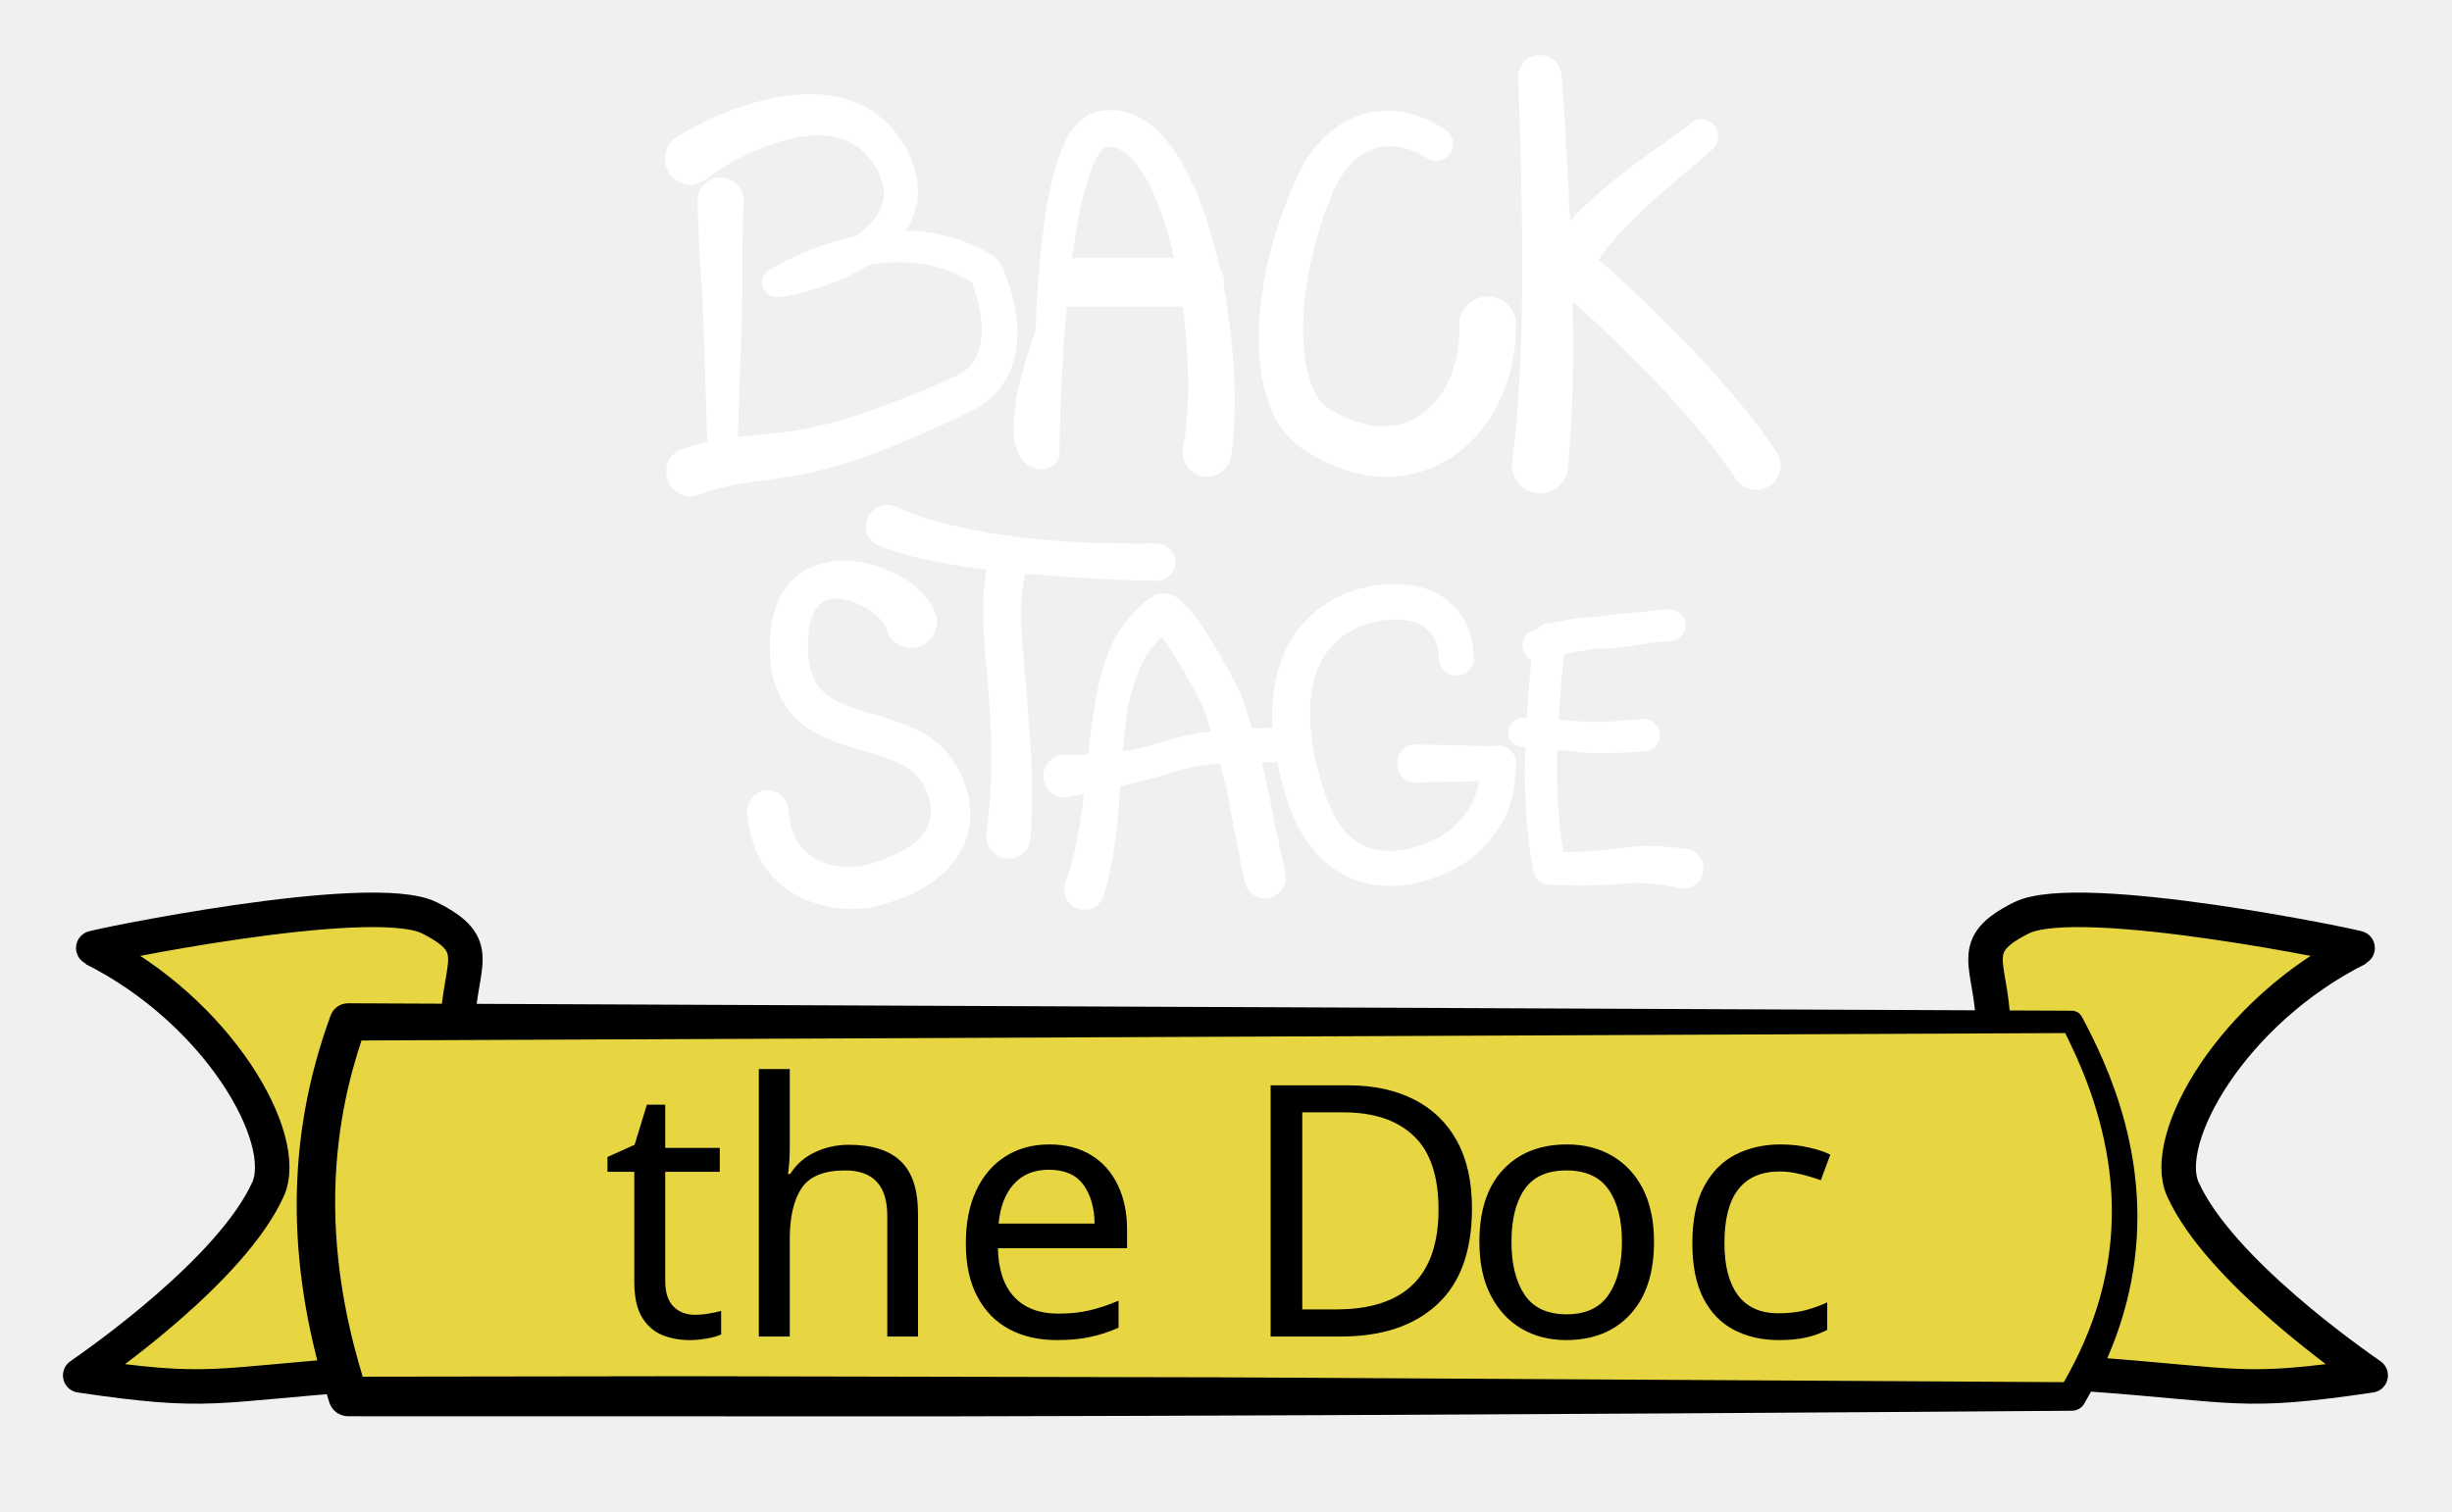
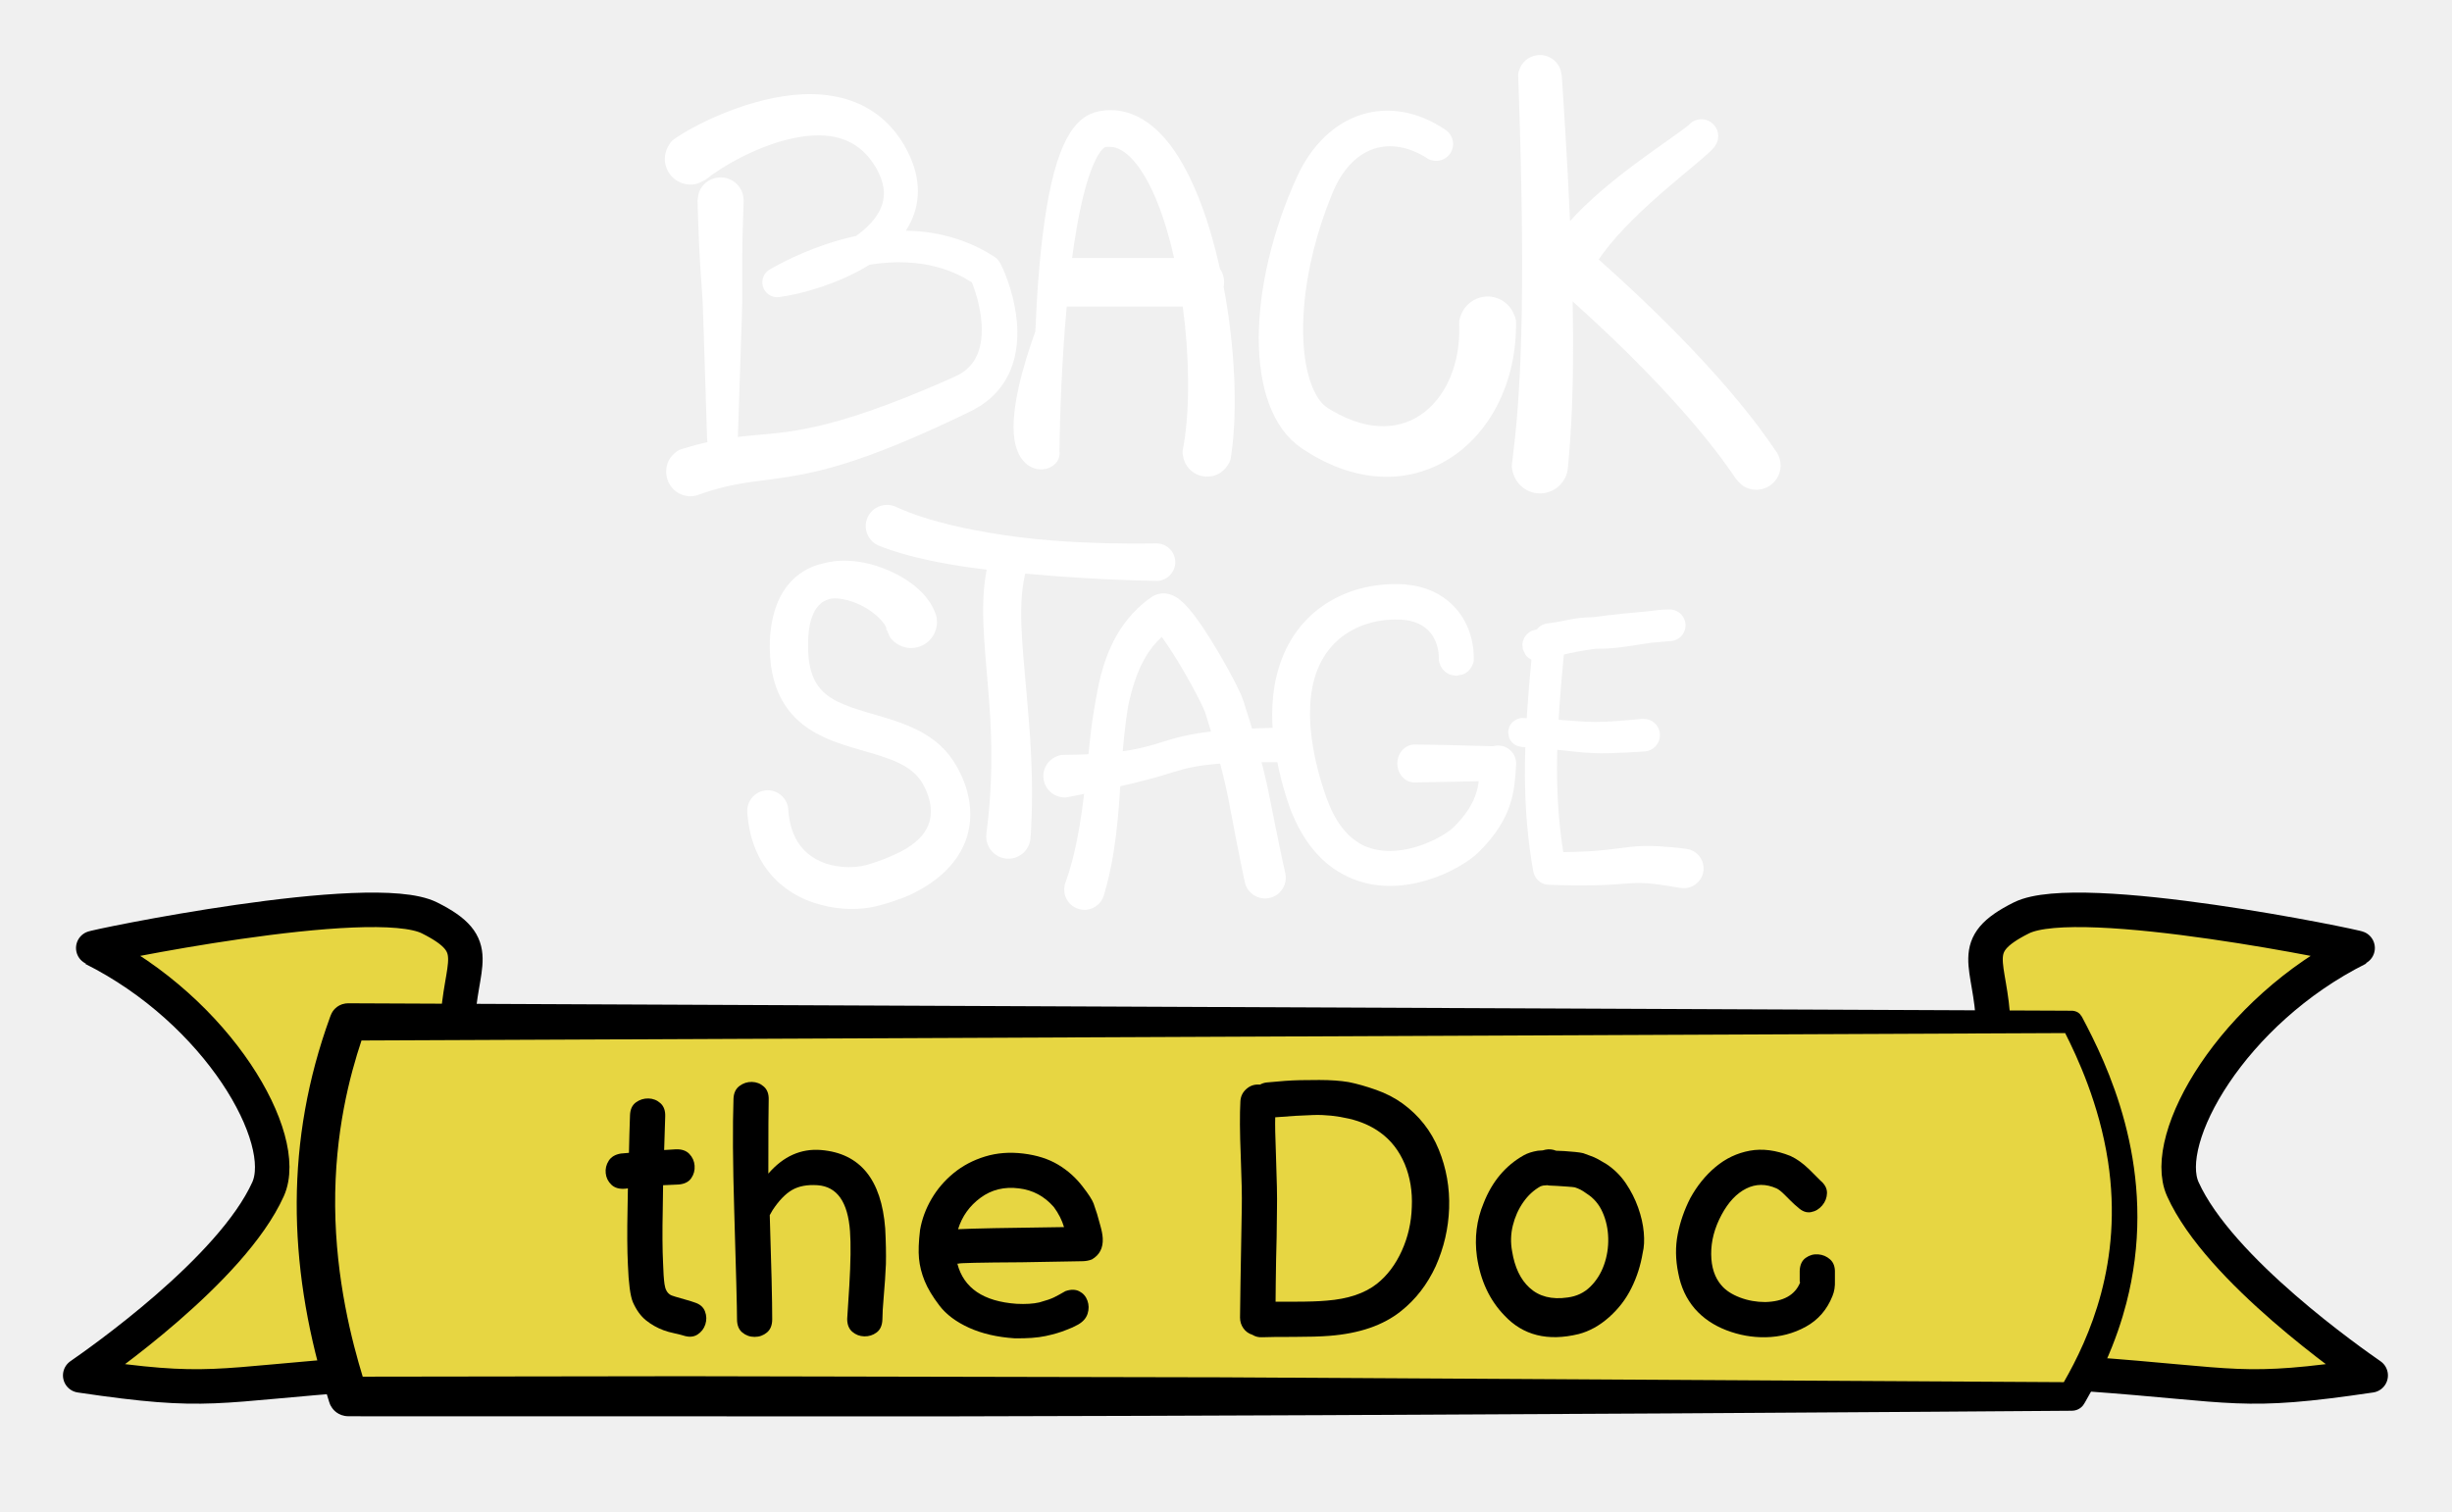
<svg xmlns="http://www.w3.org/2000/svg" xmlns:ns1="https://www.affinity.studio/" width="100%" height="100%" viewBox="0 0 1265 780" version="1.1" xml:space="preserve" style="fill-rule:evenodd;clip-rule:evenodd;stroke-linecap:round;stroke-linejoin:round;stroke-miterlimit:1.5;">
  <g transform="matrix(1,0,0,1,-1901.431,-3305.4)">
    <g id="Plan-de-travail15" ns1:id="Plan de travail15" transform="matrix(1.038724,0,0,1.285742,-98.12602,263.4906)">
      <rect x="1925.014" y="2365.879" width="1217.29" height="606.383" style="fill:none;" />
      <g transform="matrix(0.96272,0,0,1.09069,94.45477,-269.5553)">
        <g transform="matrix(1,0,0,0.713091,-73.43706,784.4616)">
          <path d="M3003.265,2817.569C3002.101,2784.966 2988.833,2776.516 3017.746,2762.059C3047.6,2747.132 3192.492,2777.258 3191.515,2777.747C3126.391,2810.309 3089.304,2876.026 3101.01,2902.04C3119.801,2943.796 3188.965,2991.927 3197.928,2998.165C3130.306,3008.183 3130.379,3003.09 3050.328,2997.372" style="fill:rgb(231,214,66);stroke:black;stroke-width:17.8px;" />
        </g>
        <g transform="matrix(-1,-0,-0,0.713091,5140.755,784.4616)">
          <path d="M3003.265,2817.569C3002.101,2784.966 2988.833,2776.516 3017.746,2762.059C3047.6,2747.132 3192.492,2777.258 3191.515,2777.747C3126.391,2810.309 3089.304,2876.026 3101.01,2902.04C3119.801,2943.796 3188.965,2991.927 3197.928,2998.165C3130.306,3008.183 3130.379,3003.09 3050.328,2997.372" style="fill:rgb(231,214,66);stroke:black;stroke-width:17.8px;" />
        </g>
        <g transform="matrix(21.03557,0,0,0.89681,-34166.592,1203.098)">
          <path d="M1765.437,1772.103C1767.067,1823.332 1767.249,1874.561 1765.437,1925.79L1723.16,1925.79C1722.207,1876.011 1722.01,1825.08 1723.16,1772.103L1765.437,1772.103Z" style="fill:rgb(231,214,66);" />
          <path d="M1765.679,1769.952L1765.679,1769.949C1766.308,1789.675 1767.458,1829.76 1766.888,1878.846C1766.778,1888.362 1766.514,1906.3 1765.759,1928.141C1765.755,1928.26 1765.723,1929.178 1765.703,1929.579C1765.688,1929.88 1765.599,1931.642 1765.437,1931.662C1763.229,1931.938 1750.313,1933.549 1737.841,1933.967L1723.539,1933.928C1723.413,1933.924 1723.286,1933.944 1723.16,1933.911C1722.909,1933.845 1722.787,1931.008 1722.767,1930.527C1722.752,1930.181 1722.739,1929.814 1722.727,1929.433C1722.711,1928.894 1722.699,1928.494 1722.589,1922.273C1721.682,1871.172 1721.612,1820.93 1722.716,1770.13C1722.719,1769.991 1722.742,1768.954 1722.759,1768.434C1722.774,1767.958 1722.867,1765.12 1723.091,1764.553C1723.114,1764.494 1723.137,1764.465 1723.16,1764.466L1765.084,1767.494C1765.201,1767.504 1765.319,1767.499 1765.437,1767.525C1765.45,1767.528 1765.526,1767.544 1765.596,1768.372C1765.619,1768.646 1765.626,1768.782 1765.628,1768.824C1765.656,1769.356 1765.651,1769.421 1765.679,1769.952ZM1765.27,1776.692L1723.487,1779.736C1723.205,1793.927 1722.827,1817.373 1722.841,1847.706C1722.856,1877.972 1723.258,1903.449 1723.517,1917.678L1731.42,1917.493L1744.579,1917.941L1765.237,1919.932C1765.854,1901.925 1766.699,1870.845 1766.321,1829.34C1766.105,1805.649 1765.562,1786.372 1765.27,1776.692Z" />
        </g>
      </g>
      <g transform="matrix(3.642293,0,0,2.942532,-6345.227,1429.637)">
-         <text x="2352.683px" y="500.476px" style="font-family:'BalsamiqSans-Regular', 'Balsamiq Sans';font-size:48px;">the D<tspan x="2469.707px " y="500.476px ">o</tspan>c</text>
+         <path d="M2363.771,500.332C2364.539,500.588 2365.187,500.548 2365.715,500.212C2366.243,499.876 2366.603,499.412 2366.795,498.82C2366.987,498.228 2366.971,497.636 2366.747,497.044C2366.523,496.452 2366.043,496.044 2365.307,495.82C2365.051,495.724 2364.667,495.604 2364.155,495.46C2363.643,495.316 2363.171,495.18 2362.739,495.052C2362.307,494.924 2362.059,494.828 2361.995,494.764C2361.579,494.508 2361.323,494.028 2361.227,493.324C2361.131,492.62 2361.067,491.692 2361.035,490.54C2360.939,488.652 2360.923,486.204 2360.987,483.196C2360.987,482.492 2361.003,481.372 2361.035,479.836L2363.147,479.74C2363.947,479.676 2364.523,479.388 2364.875,478.876C2365.227,478.364 2365.379,477.796 2365.331,477.172C2365.283,476.548 2365.043,476.012 2364.611,475.564C2364.179,475.116 2363.563,474.908 2362.763,474.94L2361.179,475.036L2361.323,470.476C2361.355,469.676 2361.139,469.068 2360.675,468.652C2360.211,468.236 2359.667,468.02 2359.043,468.004C2358.419,467.988 2357.851,468.164 2357.339,468.532C2356.827,468.9 2356.555,469.484 2356.523,470.284C2356.459,472.012 2356.411,473.724 2356.379,475.42L2355.275,475.516C2354.507,475.644 2353.955,475.972 2353.619,476.5C2353.283,477.028 2353.147,477.596 2353.211,478.204C2353.275,478.812 2353.531,479.332 2353.979,479.764C2354.427,480.196 2355.051,480.38 2355.851,480.316L2356.235,480.268C2356.203,481.612 2356.187,482.572 2356.187,483.148C2356.123,486.22 2356.139,488.732 2356.235,490.684C2356.331,493.212 2356.555,494.908 2356.907,495.772C2357.387,496.86 2357.987,497.692 2358.707,498.268C2359.427,498.844 2360.219,499.292 2361.083,499.612C2361.499,499.772 2362.011,499.916 2362.619,500.044C2363.195,500.172 2363.579,500.268 2363.771,500.332Z" />
+         <path d="M2390.939,498.172C2390.939,497.436 2391.003,496.348 2391.131,494.908C2391.259,493.468 2391.355,492.028 2391.419,490.588C2391.451,489.212 2391.419,487.596 2391.323,485.74C2390.811,479.052 2387.899,475.484 2382.587,475.036C2379.835,474.812 2377.435,475.884 2375.387,478.252C2375.387,472.428 2375.403,469.084 2375.435,468.22C2375.467,467.42 2375.251,466.812 2374.787,466.396C2374.323,465.98 2373.779,465.764 2373.155,465.748C2372.531,465.732 2371.963,465.916 2371.451,466.3C2370.939,466.684 2370.667,467.26 2370.635,468.028C2370.507,471.772 2370.539,476.828 2370.731,483.196C2370.987,491.676 2371.115,496.652 2371.115,498.124C2371.115,498.924 2371.355,499.524 2371.835,499.924C2372.315,500.324 2372.875,500.524 2373.515,500.524C2374.155,500.524 2374.715,500.324 2375.195,499.924C2375.675,499.524 2375.915,498.924 2375.915,498.124C2375.915,495.564 2375.803,490.828 2375.579,483.916C2375.771,483.564 2375.899,483.34 2375.963,483.244C2376.827,481.932 2377.715,481.012 2378.627,480.484C2379.539,479.956 2380.699,479.74 2382.107,479.836C2384.763,480.028 2386.235,482.124 2386.523,486.124C2386.651,487.82 2386.619,490.3 2386.427,493.564C2386.235,496.54 2386.139,498.044 2386.139,498.076C2386.139,498.844 2386.371,499.428 2386.835,499.828C2387.299,500.228 2387.843,500.436 2388.467,500.452C2389.091,500.468 2389.651,500.292 2390.147,499.924C2390.643,499.556 2390.907,498.972 2390.939,498.172Z" />
+         <path d="M2408.939,500.716C2410.667,500.748 2412.091,500.644 2413.211,500.404C2414.331,500.164 2415.275,499.884 2416.043,499.564C2416.587,499.372 2417.115,499.132 2417.627,498.844C2418.299,498.46 2418.731,497.964 2418.923,497.356C2419.115,496.748 2419.107,496.156 2418.899,495.58C2418.691,495.004 2418.323,494.58 2417.795,494.308C2417.267,494.036 2416.635,494.028 2415.899,494.284C2415.291,494.636 2414.779,494.916 2414.363,495.124C2413.947,495.332 2413.275,495.564 2412.347,495.82C2411.515,496.012 2410.475,496.076 2409.227,496.012C2404.715,495.692 2402.027,493.868 2401.163,490.54L2401.307,490.54C2401.307,490.444 2404.187,490.38 2409.947,490.348L2418.155,490.204C2418.635,490.204 2419.083,490.124 2419.499,489.964C2420.555,489.356 2421.051,488.396 2420.987,487.084C2420.955,486.572 2420.851,486.012 2420.675,485.404C2420.499,484.796 2420.347,484.252 2420.219,483.772C2420.059,483.324 2419.899,482.844 2419.739,482.332C2419.547,481.82 2419.051,481.052 2418.251,480.028C2417.323,478.812 2416.203,477.812 2414.891,477.028C2413.579,476.244 2411.995,475.74 2410.139,475.516C2408.283,475.292 2406.547,475.428 2404.931,475.924C2403.315,476.42 2401.891,477.172 2400.659,478.18C2399.427,479.188 2398.419,480.364 2397.635,481.708C2396.851,483.052 2396.331,484.46 2396.075,485.932C2395.883,487.532 2395.835,488.836 2395.931,489.844C2396.027,490.852 2396.283,491.868 2396.699,492.892C2397.115,493.916 2397.787,495.036 2398.715,496.252C2399.643,497.468 2400.987,498.476 2402.747,499.276C2404.507,500.076 2406.571,500.556 2408.939,500.716ZM2401.259,485.836C2401.803,484.076 2402.827,482.644 2404.331,481.54C2405.835,480.436 2407.579,480.012 2409.563,480.268C2411.451,480.492 2413.035,481.34 2414.315,482.812C2414.955,483.676 2415.419,484.588 2415.707,485.548C2407.931,485.644 2403.115,485.74 2401.259,485.836Z" />
+         <path d="M2442.731,500.572C2443.499,500.54 2444.955,500.524 2447.099,500.524C2449.083,500.524 2450.683,500.476 2451.899,500.38C2455.995,500.06 2459.243,498.94 2461.643,497.02C2463.659,495.42 2465.243,493.372 2466.395,490.876C2467.515,488.348 2468.123,485.724 2468.219,483.004C2468.315,480.188 2467.843,477.508 2466.803,474.964C2465.763,472.42 2464.123,470.332 2461.883,468.7C2460.827,467.932 2459.619,467.308 2458.259,466.828C2456.899,466.348 2455.659,465.996 2454.539,465.772C2453.419,465.58 2452.075,465.484 2450.507,465.484C2449.451,465.484 2448.579,465.492 2447.891,465.508C2447.203,465.524 2446.523,465.556 2445.851,465.604C2445.179,465.652 2444.347,465.724 2443.355,465.82C2443.035,465.852 2442.731,465.948 2442.443,466.108L2442.251,466.108C2441.611,466.076 2441.043,466.284 2440.547,466.732C2440.051,467.18 2439.787,467.74 2439.755,468.412C2439.659,470.172 2439.675,472.636 2439.803,475.804C2439.931,479.036 2439.979,481.388 2439.947,482.86C2439.787,491.852 2439.707,496.86 2439.707,497.884C2439.707,498.428 2439.859,498.916 2440.163,499.348C2440.467,499.78 2440.875,500.076 2441.387,500.236C2441.803,500.492 2442.251,500.604 2442.731,500.572ZM2444.555,495.724C2444.555,495.052 2444.563,494.196 2444.579,493.156C2444.595,492.116 2444.611,491.044 2444.627,489.94C2444.643,488.836 2444.667,487.836 2444.699,486.94C2444.731,485.244 2444.747,483.916 2444.747,482.956C2444.779,481.548 2444.731,479.1 2444.603,475.612C2444.507,473.18 2444.475,471.5 2444.507,470.572C2446.427,470.412 2448.171,470.308 2449.739,470.26C2451.307,470.212 2452.923,470.38 2454.587,470.764C2456.219,471.148 2457.627,471.772 2458.811,472.636C2460.283,473.692 2461.403,475.132 2462.171,476.956C2462.907,478.748 2463.227,480.7 2463.131,482.812C2463.067,484.924 2462.611,486.916 2461.763,488.788C2460.915,490.66 2459.787,492.156 2458.379,493.276C2456.715,494.588 2454.427,495.356 2451.515,495.58C2450.459,495.676 2448.987,495.724 2447.099,495.724L2444.555,495.724Z" />
+         <path d="M2485.883,500.14C2487.355,499.756 2488.739,498.988 2490.035,497.836C2491.331,496.684 2492.347,495.356 2493.083,493.852C2493.819,492.38 2494.331,490.78 2494.619,489.052C2494.811,488.284 2494.859,487.356 2494.763,486.268C2494.667,485.18 2494.411,484.052 2493.995,482.884C2493.579,481.716 2493.019,480.612 2492.315,479.572C2491.611,478.532 2490.731,477.66 2489.675,476.956C2489.259,476.7 2488.875,476.476 2488.523,476.284C2488.171,476.092 2487.803,475.932 2487.419,475.804L2486.507,475.468C2486.251,475.404 2485.883,475.348 2485.403,475.3C2484.923,475.252 2484.435,475.212 2483.939,475.18C2483.443,475.148 2483.067,475.132 2482.811,475.132C2482.331,474.94 2481.851,474.892 2481.371,474.988C2481.275,475.02 2481.147,475.052 2480.987,475.084C2480.571,475.116 2480.347,475.132 2480.315,475.132C2479.547,475.26 2478.907,475.468 2478.395,475.756C2475.899,477.164 2474.075,479.34 2472.923,482.284C2471.963,484.588 2471.659,487.02 2472.011,489.58C2472.491,492.844 2473.739,495.516 2475.755,497.596C2478.283,500.316 2481.659,501.164 2485.883,500.14ZM2484.395,495.148C2482.219,495.468 2480.475,495.02 2479.163,493.804C2477.947,492.684 2477.163,491.036 2476.811,488.86C2476.587,487.676 2476.619,486.5 2476.907,485.332C2477.195,484.164 2477.667,483.108 2478.323,482.164C2478.979,481.22 2479.771,480.492 2480.699,479.98L2481.035,479.884C2481.067,479.884 2481.259,479.868 2481.611,479.836C2481.739,479.868 2481.851,479.884 2481.947,479.884C2482.139,479.884 2482.475,479.9 2482.955,479.932C2483.435,479.964 2483.907,479.996 2484.371,480.028C2484.835,480.06 2485.163,480.092 2485.355,480.124C2485.643,480.22 2485.899,480.324 2486.123,480.436C2486.347,480.548 2486.635,480.732 2486.987,480.988C2487.947,481.596 2488.667,482.444 2489.147,483.532C2489.627,484.62 2489.883,485.796 2489.915,487.06C2489.947,488.324 2489.755,489.54 2489.339,490.708C2488.923,491.876 2488.299,492.868 2487.467,493.684C2486.635,494.5 2485.611,494.988 2484.395,495.148Z" />
+         <path d="M2511.371,500.572C2513.355,500.54 2515.187,500.06 2516.867,499.132C2518.547,498.204 2519.755,496.812 2520.491,494.956C2520.747,494.348 2520.859,493.644 2520.827,492.844L2520.827,491.788C2520.859,490.988 2520.643,490.38 2520.179,489.964C2519.715,489.548 2519.171,489.316 2518.547,489.268C2517.923,489.22 2517.355,489.38 2516.843,489.748C2516.331,490.116 2516.059,490.7 2516.027,491.5L2516.027,492.892L2516.075,493.132C2515.371,494.828 2513.787,495.708 2511.323,495.772C2510.107,495.772 2508.955,495.564 2507.867,495.148C2506.779,494.732 2505.947,494.188 2505.371,493.516C2504.443,492.46 2503.971,491.036 2503.955,489.244C2503.939,487.452 2504.411,485.66 2505.371,483.868C2506.299,482.14 2507.419,480.948 2508.731,480.292C2510.043,479.636 2511.419,479.628 2512.859,480.268C2513.147,480.396 2513.515,480.684 2513.963,481.132L2514.779,481.948C2515.163,482.332 2515.499,482.636 2515.787,482.86C2516.363,483.404 2516.955,483.62 2517.563,483.508C2518.171,483.396 2518.683,483.092 2519.099,482.596C2519.515,482.1 2519.731,481.54 2519.747,480.916C2519.763,480.292 2519.467,479.724 2518.859,479.212L2517.323,477.676C2516.459,476.844 2515.611,476.236 2514.779,475.852C2512.795,475.052 2510.939,474.812 2509.211,475.132C2507.483,475.452 2505.931,476.188 2504.555,477.34C2503.179,478.492 2502.027,479.916 2501.099,481.612C2500.299,483.18 2499.731,484.812 2499.395,486.508C2499.059,488.204 2499.083,489.98 2499.467,491.836C2499.819,493.724 2500.571,495.34 2501.723,496.684C2502.843,497.964 2504.275,498.94 2506.019,499.612C2507.763,500.284 2509.547,500.604 2511.371,500.572Z" />
      </g>
      <g transform="matrix(0.807711,0,0,0.652533,-1858.169,-420.4338)">
        <g transform="matrix(1.290778,0,0,1.290778,5364.656,4567.275)">
          <path d="M-191.205,-144.774C-192.661,-144.087 -194.014,-143.112 -195.575,-142.718C-196.289,-142.538 -200.404,-141.5 -204.685,-144.02C-205.338,-144.404 -209.102,-146.619 -210.367,-151.596C-210.549,-152.309 -211.594,-156.419 -209.066,-160.706C-207.561,-163.258 -207.475,-163.243 -205.012,-164.897C-195.047,-171.592 -169.382,-184.3 -145.044,-185.38C-117.463,-186.603 -101.266,-172.783 -93.637,-155.051C-88.365,-142.794 -89.118,-130.877 -95.919,-120.384C-94.484,-120.364 -93.042,-120.31 -91.595,-120.219C-87.527,-119.964 -70.768,-118.895 -54.251,-108.291C-52.533,-107.187 -51.39,-106.694 -48.645,-99.846C-41.393,-81.753 -37.54,-54.303 -57.741,-38.813C-61.358,-36.038 -63.921,-34.815 -72.03,-30.969C-127.183,-4.813 -146.245,-3.829 -168.166,-0.842C-178.261,0.533 -185.5,2.181 -194.877,5.515C-195.541,5.752 -199.376,7.115 -203.673,4.956C-205.003,4.288 -206.23,3.347 -207.201,2.218C-210.424,-1.532 -210.13,-5.731 -210.078,-6.46C-210.03,-7.157 -209.745,-11.215 -206.168,-14.259C-204.012,-16.094 -203.894,-15.949 -201.188,-16.775C-197.29,-17.965 -193.735,-18.902 -190.425,-19.653C-190.507,-20.085 -190.56,-20.523 -190.597,-20.958C-190.654,-21.631 -192.506,-83.141 -192.714,-86.528C-193.905,-105.964 -194.213,-105.946 -194.858,-125.407C-194.907,-126.871 -195.165,-134.799 -195.164,-134.804C-194.876,-136.224 -194.854,-137.726 -194.297,-139.063C-194.042,-139.675 -192.576,-143.198 -188.441,-144.92C-184.173,-146.698 -180.535,-145.183 -179.905,-144.921C-175.77,-143.199 -174.303,-139.676 -174.048,-139.065C-173.491,-137.727 -173.288,-136.25 -173.18,-134.805C-173.138,-134.244 -173.867,-118.131 -173.853,-107.649C-173.827,-88.799 -173.746,-88.799 -174.085,-78.166L-175.942,-22.116C-155.115,-24.578 -139.041,-22.727 -86.057,-44.965C-85.471,-45.211 -73.321,-50.366 -70.992,-51.613C-65.238,-54.694 -59.596,-60.483 -59.737,-73.646C-59.817,-81.109 -61.999,-89.741 -64.473,-95.759C-71.224,-100.083 -86.819,-108.419 -113.212,-104.173C-116.192,-102.305 -119.462,-100.535 -123.023,-98.873C-123.325,-98.731 -136.249,-92.3 -152.506,-89.35C-156.243,-88.672 -156.926,-88.686 -157.314,-88.693C-157.855,-88.704 -161.162,-88.77 -163.199,-92.035C-163.485,-92.494 -165.235,-95.301 -163.611,-98.79C-163.245,-99.575 -163.228,-99.566 -162.682,-100.236C-161.797,-101.321 -161.49,-101.532 -158.385,-103.23C-154.102,-105.572 -138.952,-113.71 -119.612,-117.883C-112.803,-122.763 -106.465,-129.543 -106.381,-137.946C-106.366,-139.356 -106.329,-145.363 -112.161,-153.489C-119.228,-163.334 -129.897,-167.402 -145.125,-165.242C-165.096,-162.41 -185.017,-149.899 -191.205,-144.774ZM-191.205,-144.774L-191.201,-144.776L-191.217,-144.764L-191.205,-144.774ZM276.766,-170.49C276.71,-170.425 278.142,-171.89 278.985,-172.384C279.404,-172.63 281.821,-174.047 284.998,-173.243C285.482,-173.121 288.275,-172.414 289.995,-169.496C291.661,-166.667 290.973,-163.954 290.854,-163.483C290.764,-163.131 290.34,-161.459 288.617,-159.526C282.591,-152.762 251.905,-130.938 236.134,-109.483C235.397,-108.48 234.742,-107.543 234.158,-106.671C291.729,-55.504 313.551,-22.689 317.973,-16.197L318.215,-15.844C321.006,-12.42 321.704,-7.542 319.602,-3.337C316.743,2.381 309.78,4.702 304.062,1.843C303.702,1.663 301.35,0.548 298.826,-3.156C294.683,-9.239 274.433,-39.422 221.734,-86.707C222.563,-44.204 220.877,-22.295 219.436,-7.051C218.925,-1.655 215.139,1.374 214.501,1.884C210.173,5.346 205.518,4.828 204.707,4.737C203.898,4.647 199.258,4.131 195.798,-0.194C194.732,-1.527 193.895,-3.088 193.414,-4.726C192.498,-7.846 192.663,-7.901 193.069,-11.126C196.537,-38.668 199.871,-81.635 195.827,-193.18C195.752,-195.254 195.71,-195.283 196.393,-197.24C197.782,-201.218 201.055,-202.778 201.619,-203.046C205.583,-204.935 209.074,-203.688 209.682,-203.471C213.651,-202.053 215.217,-198.808 215.488,-198.245C216.083,-197.013 216.286,-195.623 216.532,-194.278C216.613,-193.835 217.679,-176.964 217.774,-175.458C218.964,-156.614 219.853,-139.882 220.498,-124.976C238.862,-145.362 267.336,-162.922 276.751,-170.503L276.766,-170.49ZM-19.286,-84.21C-21.595,-58.836 -22.529,-32.858 -22.754,-15.443C-22.589,-14.411 -22.599,-13.04 -23.235,-11.557C-26.401,-4.169 -41.559,-3.454 -44.181,-20.945C-46.3,-35.081 -39.844,-56.699 -34.223,-72.404C-33.539,-89.278 -32.277,-107.542 -30.013,-123.755C-24.558,-162.82 -15.47,-175.099 -3.717,-177.327C8.509,-179.644 21.382,-174.219 32.367,-157.953C41.739,-144.075 48.91,-123.967 53.7,-102.315C54.97,-100.457 55.712,-98.211 55.712,-95.793C55.712,-95.027 55.637,-94.277 55.495,-93.552C60.886,-65.003 62.222,-34.908 59.114,-13.536C58.73,-10.895 58.79,-10.833 57.372,-8.571C54.866,-4.571 50.95,-3.656 50.27,-3.498C45.527,-2.39 42.015,-4.593 41.406,-4.975C37.412,-7.48 36.493,-11.397 36.333,-12.077C35.607,-15.17 35.93,-15.209 36.459,-18.339C39.484,-36.247 39.162,-60.636 36.004,-84.21L-19.286,-84.21ZM31.89,-107.376C27.522,-126.765 21.122,-143.668 13.032,-153.226C6.164,-161.341 1.019,-160.497 -1.006,-160.188L-0.874,-160.215L-0.951,-160.202L-0.955,-160.221C-1.706,-159.929 -8.531,-155.709 -14.453,-122.143C-15.284,-117.433 -16.037,-112.482 -16.72,-107.376L31.89,-107.376ZM181.017,-89.026C186.578,-89.139 190.048,-85.777 190.644,-85.201C191.888,-83.995 192.93,-82.53 193.622,-80.941C194.956,-77.875 194.808,-77.798 194.767,-74.453C194.087,-19.011 144.381,18.374 92.521,-16.823C64.584,-35.783 66.997,-94.817 90.445,-146.083C104.452,-176.706 134.084,-186.747 161.164,-168.442C163.957,-166.554 164.522,-163.811 164.622,-163.328C164.829,-162.319 164.851,-161.25 164.659,-160.238C164.566,-159.746 164.028,-156.912 161.221,-155.017C158.501,-153.181 155.753,-153.702 155.276,-153.793C153.03,-154.219 153.137,-154.52 151.169,-155.68C133.274,-166.232 116.125,-159.651 107.34,-138.345C90.237,-96.872 89.905,-57.169 100.347,-40.824C102.735,-37.085 104.977,-35.897 107.385,-34.499C143.433,-13.57 168.5,-41.068 167.718,-74.384C167.644,-77.545 167.515,-77.609 168.686,-80.544C169.329,-82.154 170.325,-83.652 171.53,-84.896C175.421,-88.913 180.189,-89.009 181.017,-89.026Z" style="fill:white;" />
        </g>
        <g transform="matrix(0.82519,0,0,0.82519,712.9338,2038.119)">
          <g transform="matrix(0.850941,0,0,0.944068,1205.367,172.0626)">
            <path d="M5014.707,3178.879C5014.74,3177.21 5009.987,3170.148 4998.091,3163.373C4992.421,3160.144 4979.452,3154.348 4967.03,3155.211C4965.827,3155.295 4962.898,3156.048 4960.412,3157.239C4945.812,3164.231 4946.264,3187.079 4946.183,3191.27C4945.634,3219.483 4957.175,3229.83 4971.927,3236.55C5002.098,3250.292 5051.622,3249.979 5075.37,3286.317C5078.22,3290.678 5096.506,3317.591 5083.791,3347.21C5073.556,3371.053 5048.629,3383.508 5036.015,3388.953C5030.066,3391.521 5012.195,3397.358 5000.684,3399.134C4986.492,3401.323 4968.227,3400.68 4950.944,3395.298C4943.618,3393.017 4898.947,3380.261 4893.223,3327.115C4893.047,3325.484 4892.927,3323.897 4892.928,3323.889C4892.967,3322.802 4892.891,3321.705 4893.051,3320.627C4893.761,3315.853 4896.797,3312.719 4897.34,3312.158C4897.884,3311.597 4900.92,3308.463 4906.074,3307.187C4909.627,3306.306 4912.701,3306.678 4913.274,3306.748C4918.563,3307.388 4922.04,3310.125 4922.662,3310.615C4923.284,3311.105 4926.761,3313.842 4928.185,3318.486C4928.926,3320.901 4928.704,3320.937 4928.95,3323.435C4930.422,3338.412 4936.931,3356.675 4961.568,3364.401C4967.193,3366.165 4973.489,3366.792 4974.544,3366.897C4984.278,3367.866 4992.596,3366.826 4997.258,3365.623C5010.821,3362.122 5017.814,3358.992 5020.993,3357.752C5053.853,3344.931 5054.822,3328.097 5053.252,3318.166C5052.615,3314.138 5049.663,3303.386 5041.863,3295.553C5017.28,3270.868 4954.477,3278.898 4925.858,3239.205C4913.875,3222.584 4912.296,3203.27 4912.696,3189.052C4912.819,3184.691 4913.493,3179.952 4913.605,3179.165C4919.535,3137.466 4949.559,3129.363 4959.851,3127.393C4961.756,3127.028 4984.934,3120.149 5018.359,3133.696C5034.329,3140.168 5052.683,3151.94 5058.308,3168.704C5059.531,3172.347 5058.893,3176.206 5058.787,3176.851C5057.427,3185.081 5051.178,3189.38 5050.09,3190.129C5048.97,3190.899 5042.486,3195.36 5033.044,3194.086C5032.02,3193.947 5026.402,3193.189 5021.315,3189.138C5019.067,3187.348 5018.498,3186.516 5018.314,3186.246C5015.947,3182.787 5016.721,3182.422 5014.354,3178.961L5014.707,3178.879Z" style="fill:white;" />
          </g>
          <g transform="matrix(0.963088,0,0,1.067677,624.2224,-255.6446)">
            <path d="M5126.906,3372.093C5125.774,3371.885 5124.615,3371.777 5123.512,3371.469C5122.521,3371.192 5116.866,3369.613 5113.516,3364.011C5111.885,3361.285 5111.599,3358.754 5111.545,3358.276C5111.509,3357.954 5111.346,3356.517 5111.638,3354.231C5112.376,3348.452 5114.824,3333.556 5115.35,3309.299C5115.502,3302.282 5115.635,3292.328 5114.56,3273.141C5114.407,3270.417 5113.303,3256.435 5111.951,3242.585C5108.572,3207.972 5106.91,3184.18 5114.31,3161.261C5116.024,3155.951 5120.745,3153.662 5121.551,3153.271C5123.233,3152.455 5125.121,3151.909 5127.02,3151.733C5127.034,3151.732 5132.912,3152.221 5132.919,3152.224C5134.651,3153.062 5136.594,3153.617 5138.114,3154.742C5139.589,3155.834 5140.829,3157.228 5141.733,3158.744C5142.637,3160.262 5143.243,3161.965 5143.44,3163.678C5143.852,3167.263 5143.418,3167.258 5142.343,3170.727C5135.603,3192.476 5139.172,3221.14 5142.552,3255.305C5143.507,3264.954 5143.453,3264.955 5144.344,3274.61C5144.571,3277.067 5145.757,3289.91 5146.444,3305.371C5147.771,3335.206 5145.776,3357.84 5145.686,3358.238C5145.457,3359.256 5145.337,3360.3 5144.996,3361.293C5144.689,3362.187 5142.936,3367.292 5136.728,3370.312C5133.705,3371.782 5130.9,3372.039 5130.37,3372.088L5126.906,3372.093Z" style="fill:white;" />
          </g>
          <g transform="matrix(1.238716,0,0,1.152769,-805.2647,-512.6559)">
            <path d="M5241.855,3154.432C5241.855,3155.172 5241.856,3159.421 5238.549,3162.974C5237.531,3164.068 5236.299,3164.978 5234.97,3165.572C5232.502,3166.676 5232.443,3166.547 5229.769,3166.526C5223.358,3166.478 5213.33,3166.077 5211.901,3166.02C5194.146,3165.31 5181.797,3164.377 5179.183,3164.18C5175.147,3163.875 5168.235,3163.468 5156.379,3162.297C5154.34,3162.095 5145.613,3161.453 5133.036,3159.872C5128.5,3159.302 5104.164,3156.565 5082.374,3150.366C5072.398,3147.528 5066.13,3144.9 5063.371,3143.729C5062.313,3143.28 5061.272,3142.504 5061.102,3142.377C5057.984,3140.054 5056.77,3136.783 5056.552,3136.198C5056.335,3135.612 5055.12,3132.342 5055.892,3128.35C5056.425,3125.598 5057.68,3123.655 5057.914,3123.293C5060.073,3119.951 5063.117,3118.645 5063.661,3118.412C5064.206,3118.178 5067.25,3116.873 5070.967,3117.695C5072.802,3118.101 5072.774,3118.209 5074.479,3119.041C5095.007,3129.064 5122.49,3134.091 5129.74,3135.421C5131.986,3135.833 5142.829,3137.823 5157.961,3139.539C5158.688,3139.622 5172.047,3140.927 5181.883,3141.45C5208.666,3142.875 5224.889,3142.334 5230.601,3142.337C5231.29,3142.337 5235.243,3142.339 5238.549,3145.891C5241.855,3149.444 5241.855,3153.692 5241.855,3154.432Z" style="fill:white;" />
          </g>
          <g transform="matrix(1.0115,0,0,1.0115,358.9184,-49.8899)">
            <path d="M5258.454,3192.591C5249.705,3200.419 5241.509,3212.616 5235.735,3234.76C5234.226,3240.546 5233.793,3243.036 5233.667,3243.764C5231.226,3257.812 5229.931,3273.256 5228.725,3288.631C5227.786,3300.597 5226.858,3331.962 5221.309,3360.463C5219.054,3372.045 5216.697,3379.935 5215.611,3383.499C5215.216,3384.794 5214.492,3386.054 5214.371,3386.264C5212.163,3390.106 5208.739,3391.818 5208.126,3392.124C5207.513,3392.431 5204.089,3394.143 5199.686,3393.607C5196.65,3393.237 5194.422,3391.953 5194.007,3391.714C5190.174,3389.504 5188.462,3386.08 5188.155,3385.468C5187.849,3384.854 5186.137,3381.431 5186.664,3377.028C5186.945,3374.684 5187.103,3374.716 5187.89,3372.49C5197.042,3346.585 5200.248,3317.497 5203.33,3290.088C5204.524,3279.466 5206.014,3258.606 5209.91,3238.531C5210.924,3233.304 5213.79,3211.868 5224.692,3192.373C5227.912,3186.615 5235.663,3173.897 5250.608,3163.426C5251.88,3162.535 5260.864,3156.208 5272.221,3165.6C5279.889,3171.942 5288.418,3185.133 5289.899,3187.383C5301.637,3205.217 5315.695,3230.858 5318.357,3239.09C5333.436,3285.73 5336.146,3301.821 5340.862,3325.687C5346.806,3355.759 5349.382,3366.121 5349.462,3366.83C5349.577,3367.848 5349.793,3368.861 5349.806,3369.886C5349.864,3374.426 5347.741,3377.724 5347.361,3378.314C5346.981,3378.905 5344.858,3382.203 5340.7,3384.031C5340.251,3384.229 5337.833,3385.292 5334.702,3385.332C5330.16,3385.391 5326.861,3383.27 5326.271,3382.89C5325.68,3382.51 5322.381,3380.389 5320.553,3376.233C5320.14,3375.295 5319.883,3374.294 5319.599,3373.309C5319.39,3372.58 5316.914,3360.462 5316.685,3359.343C5310.269,3327.941 5308.398,3314.04 5303.676,3294.662C5299.602,3277.95 5294.064,3260.053 5290.406,3248.261L5290.399,3248.24C5288.11,3241.775 5273.639,3214.517 5261.782,3197.364C5260.743,3195.861 5259.643,3194.227 5258.454,3192.591Z" style="fill:white;" />
          </g>
          <g transform="matrix(1.040218,0,0,1.040218,197.841,-158.7807)">
            <path d="M5364.574,3286.407C5364.582,3287.164 5364.623,3291.513 5361.024,3295.184C5359.915,3296.315 5358.57,3297.26 5357.114,3297.883C5354.477,3299.013 5354.42,3298.916 5351.553,3298.918C5336.055,3298.932 5310.207,3298.679 5291.268,3302.22C5279.659,3304.39 5272.416,3307.649 5258.492,3311.223C5256.448,3311.747 5254.213,3312.395 5249.427,3313.526C5248.209,3313.814 5245.644,3314.491 5240.544,3315.626C5238.683,3316.041 5233.913,3317.262 5223.335,3319.376C5222.814,3319.48 5217.995,3320.55 5209.898,3322.127C5207.598,3322.575 5207.039,3322.717 5201.221,3323.849C5199.135,3324.254 5199.122,3324.28 5197.006,3324.07C5192.488,3323.62 5189.446,3321.14 5188.902,3320.696C5188.358,3320.252 5185.318,3317.773 5183.967,3313.436C5183.035,3310.446 5183.297,3307.818 5183.346,3307.329C5183.797,3302.81 5186.276,3299.77 5186.72,3299.225C5187.164,3298.681 5189.643,3295.641 5193.979,3294.29C5196.001,3293.66 5196.018,3293.68 5198.133,3293.66C5199.377,3293.648 5212.298,3293.579 5223.139,3292.773C5232.813,3292.052 5237.022,3291.492 5238.224,3291.332C5247.775,3290.06 5253.468,3288.848 5263.015,3286.104C5270.037,3284.085 5279.423,3280.46 5294.404,3278.136C5312.477,3275.332 5338.003,3274.514 5349.785,3274.196C5349.968,3274.191 5352.012,3274.136 5352.079,3274.149C5353.682,3274.457 5355.375,3274.465 5356.888,3275.078C5358.356,3275.672 5359.72,3276.59 5360.851,3277.699C5364.526,3281.302 5364.567,3285.649 5364.574,3286.407Z" style="fill:white;" />
          </g>
          <g transform="matrix(1.115633,0,0,1.115633,-213.5721,-392.789)">
            <path d="M5506.334,3274.553C5507.067,3274.606 5511.274,3274.911 5514.537,3278.675C5517.8,3282.441 5517.506,3286.644 5517.455,3287.377C5516.306,3303.808 5516.047,3322.269 5492.644,3345.551C5479.956,3358.174 5439.604,3378.607 5405.094,3362.2C5397.952,3358.804 5379.806,3349.584 5367.382,3318.926C5367.086,3318.195 5358.967,3297.19 5355.817,3273.095C5354.491,3262.949 5353.054,3245.731 5357.615,3227.327C5367.723,3186.54 5400.841,3167.181 5435.366,3166.668C5441.97,3166.57 5459.917,3166.533 5474.123,3179.784C5483.919,3188.921 5489.13,3201.921 5489.169,3215.964C5489.176,3218.433 5489.198,3218.469 5488.251,3220.752C5487.68,3222.131 5486.805,3223.409 5485.752,3224.467C5484.7,3225.524 5483.428,3226.404 5482.053,3226.982C5482.042,3226.986 5477.534,3227.914 5477.528,3227.913C5476.024,3227.611 5474.434,3227.591 5473.016,3227.004C5471.639,3226.434 5470.362,3225.559 5469.305,3224.508C5468.247,3223.455 5467.366,3222.181 5466.786,3220.806C5465.451,3217.634 5466.003,3217.504 5465.764,3214.071C5465.045,3203.746 5459.062,3191.482 5440.747,3190.42C5415.856,3188.977 5379.669,3202.001 5379.809,3252.938C5379.819,3256.447 5379.411,3275.376 5389.342,3305.319C5389.583,3306.044 5391.205,3310.807 5392.716,3314.409C5399.866,3331.451 5409.034,3337.975 5414.941,3341.04C5415.253,3341.202 5417.475,3342.268 5420.122,3343.085C5443.339,3350.25 5469.735,3335.095 5475.873,3328.946C5491.155,3313.64 5492.381,3302.463 5493.096,3291.986C5493.177,3290.806 5493.485,3285.734 5493.503,3285.667C5493.928,3284.141 5494.069,3282.506 5494.78,3281.091C5495.47,3279.719 5496.464,3278.473 5497.625,3277.467C5501.399,3274.196 5505.601,3274.5 5506.334,3274.553Z" style="fill:white;" />
          </g>
          <g transform="matrix(1.115633,0,0,1.115633,-213.5721,-392.789)">
            <path d="M5438.096,3286.529C5438.096,3281.307 5440.944,3278.155 5441.456,3277.588C5444.831,3273.851 5448.816,3273.866 5449.527,3273.869C5468.182,3273.938 5486.828,3274.684 5505.479,3275.091C5506.182,3275.107 5510.197,3275.194 5513.557,3278.554C5514.586,3279.584 5515.448,3280.824 5516.014,3282.165C5516.019,3282.177 5516.918,3286.531 5516.917,3286.536C5516.617,3287.989 5516.59,3289.527 5516.014,3290.893C5515.448,3292.235 5514.586,3293.475 5513.557,3294.504C5512.519,3295.542 5511.269,3296.409 5509.92,3296.988C5508.529,3297.584 5506.998,3297.912 5505.486,3297.967C5486.843,3298.647 5468.185,3298.782 5449.534,3299.19C5444.907,3299.291 5441.933,3295.999 5441.456,3295.471C5440.944,3294.904 5438.096,3291.752 5438.096,3286.529Z" style="fill:white;" />
          </g>
          <g transform="matrix(0.963088,0,0,0.963088,615.7849,89.82491)">
            <path d="M5542.093,3225.616C5541.795,3225.476 5541.495,3225.321 5541.194,3225.149C5539.838,3224.374 5538.6,3223.327 5537.642,3222.094C5537.633,3222.082 5535.463,3217.772 5535.463,3217.765C5535.357,3216.16 5534.942,3214.545 5535.148,3212.949C5535.348,3211.401 5535.883,3209.87 5536.657,3208.515C5537.433,3207.158 5538.48,3205.92 5539.713,3204.961C5541.987,3203.191 5542.088,3203.319 5544.868,3202.551C5545.361,3202.415 5545.847,3202.279 5546.329,3202.142C5547.289,3200.91 5548.648,3199.652 5550.56,3198.708C5551.178,3198.403 5551.824,3198.149 5552.485,3197.953C5553.878,3197.537 5553.893,3197.61 5555.338,3197.431C5570.97,3195.495 5572.354,3193.17 5590.088,3192.687C5603.873,3190.814 5619.458,3189.29 5632.141,3188.169C5637.87,3187.39 5643.493,3186.814 5648.634,3186.784C5649.875,3186.777 5649.878,3186.747 5651.1,3186.954C5651.897,3187.088 5656.569,3187.877 5659.48,3192.598C5659.904,3193.286 5662.39,3197.319 5660.759,3202.62C5660.521,3203.392 5659.127,3207.92 5654.065,3210.187C5653.432,3210.471 5652.773,3210.701 5652.101,3210.873C5651.429,3211.045 5650.737,3211.129 5650.049,3211.216C5649.253,3211.318 5643.439,3211.747 5635.101,3212.466C5622.695,3214.17 5608.872,3217.069 5596.811,3217.098C5594.975,3217.102 5593.258,3217.118 5591.63,3217.154C5586.426,3217.881 5581.469,3218.666 5577.064,3219.505C5573.215,3220.239 5570.043,3220.951 5567.153,3221.677C5561.834,3277.658 5558.754,3324.128 5566.686,3374.526C5571.761,3374.475 5578.303,3374.327 5585.632,3373.963C5595.368,3373.478 5606.544,3372.023 5608.354,3371.787C5622.894,3369.893 5631.029,3368.557 5658.729,3371.602C5660.495,3371.797 5660.49,3371.819 5662.25,3372.078C5663.772,3372.302 5665.016,3372.753 5665.249,3372.838C5669.519,3374.386 5671.857,3377.536 5672.275,3378.1C5672.694,3378.664 5675.031,3381.815 5675.275,3386.351C5675.301,3386.841 5675.443,3389.476 5674.375,3392.421C5672.829,3396.688 5669.677,3399.027 5669.113,3399.445C5668.549,3399.864 5665.398,3402.201 5660.863,3402.447C5658.829,3402.557 5655.899,3402.045 5655.473,3401.97C5626.453,3396.895 5624.064,3398.441 5605.447,3399.635C5584.914,3400.951 5562.102,3400.035 5559.129,3399.956C5558.539,3399.94 5557.949,3399.931 5557.359,3399.918C5556.818,3399.906 5556.275,3399.919 5555.734,3399.881C5555.011,3399.83 5554.283,3399.789 5553.572,3399.651C5552.743,3399.49 5547.874,3398.546 5544.984,3393.513C5544.623,3392.884 5544.315,3392.222 5544.067,3391.541C5543.818,3390.86 5543.664,3390.148 5543.499,3389.442C5543.499,3389.438 5542.83,3385.734 5542.123,3381.237C5534.145,3330.473 5536.626,3282.738 5542.093,3225.616Z" style="fill:white;" />
          </g>
          <g transform="matrix(0.963088,0,0,0.963088,615.7849,89.82491)">
            <path d="M5641.475,3282.961C5641.54,3283.732 5641.91,3288.158 5638.515,3292.17C5638.015,3292.761 5635.046,3296.269 5629.916,3296.614C5586.506,3299.528 5586.29,3297.559 5556.661,3294.846C5544.794,3293.759 5534.757,3293.19 5534.703,3293.176C5533.272,3292.795 5531.744,3292.676 5530.411,3292.032C5529.803,3291.739 5526.287,3290.041 5524.734,3285.787C5524.729,3285.773 5524.054,3281.452 5524.056,3281.445C5524.417,3280.031 5524.514,3278.521 5525.143,3277.204C5527.095,3273.116 5530.756,3271.761 5531.389,3271.527C5534.078,3270.532 5534.142,3270.743 5537.011,3270.838C5580.322,3272.269 5580.312,3275.194 5609.214,3273.059C5618.046,3272.406 5627.803,3271.405 5627.831,3271.408C5629.488,3271.608 5631.213,3271.494 5632.8,3272.008C5634.34,3272.506 5635.798,3273.34 5637.033,3274.385C5641.042,3277.777 5641.411,3282.191 5641.475,3282.961Z" style="fill:white;" />
          </g>
        </g>
      </g>
    </g>
  </g>
</svg>
